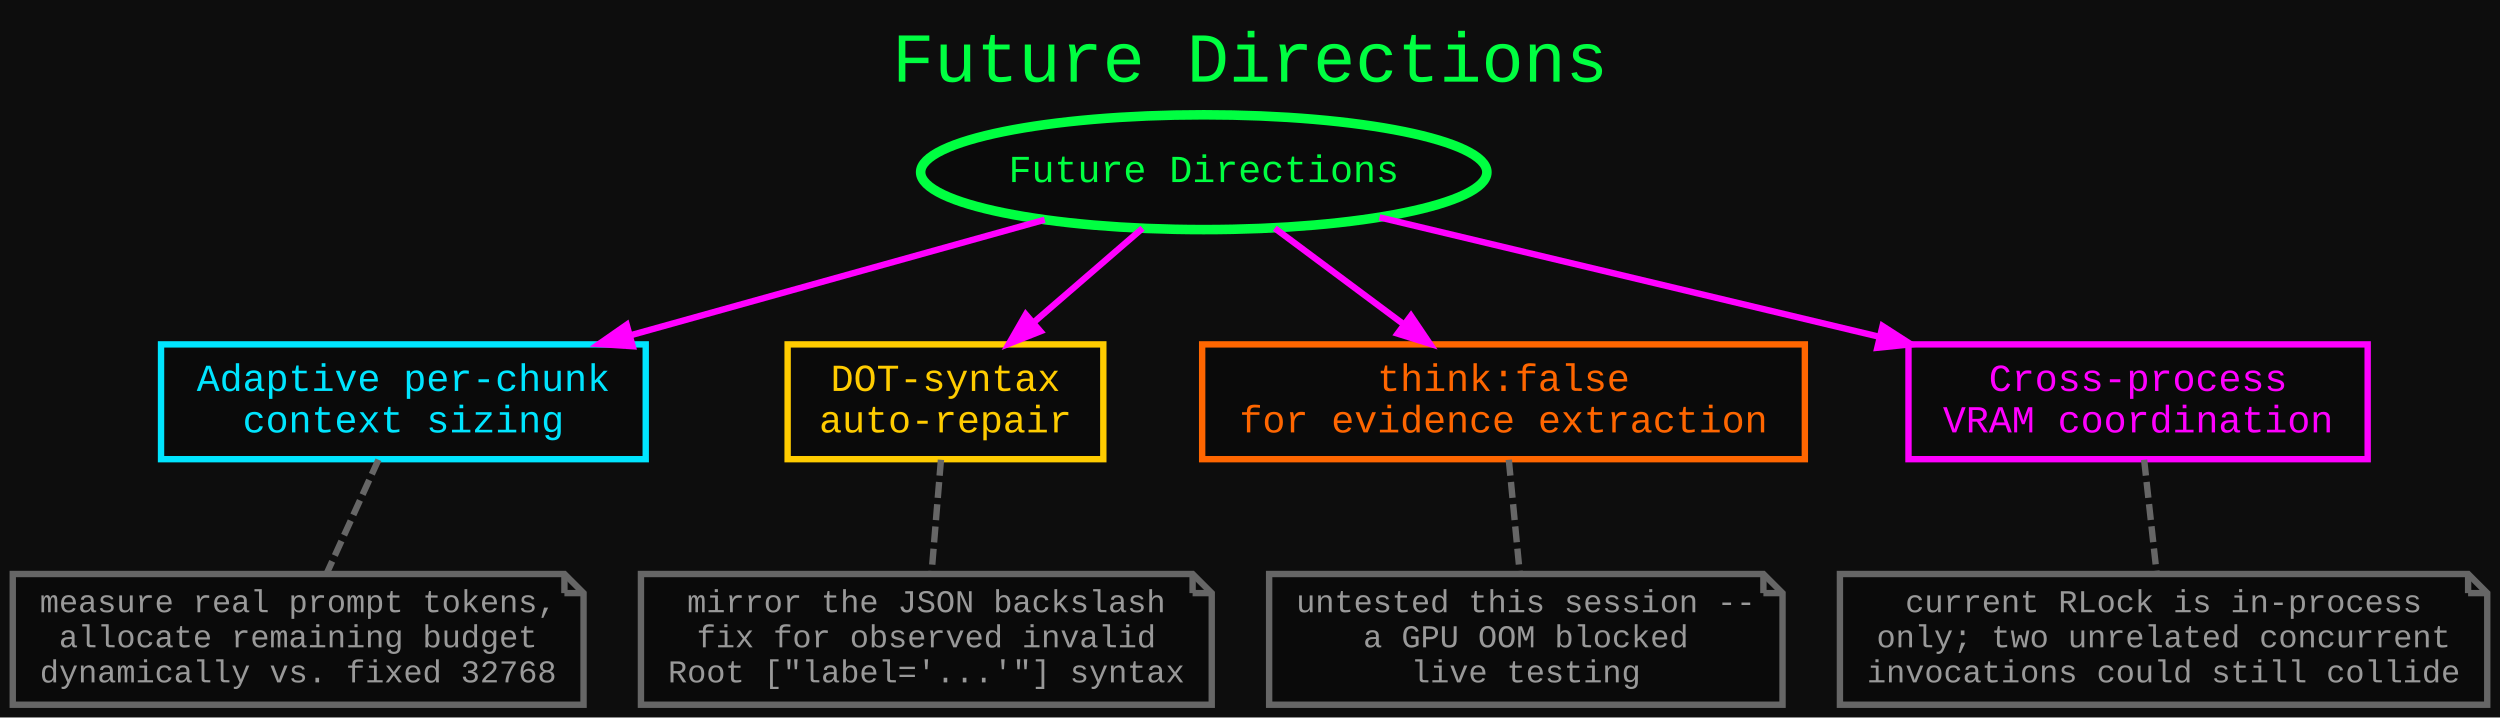
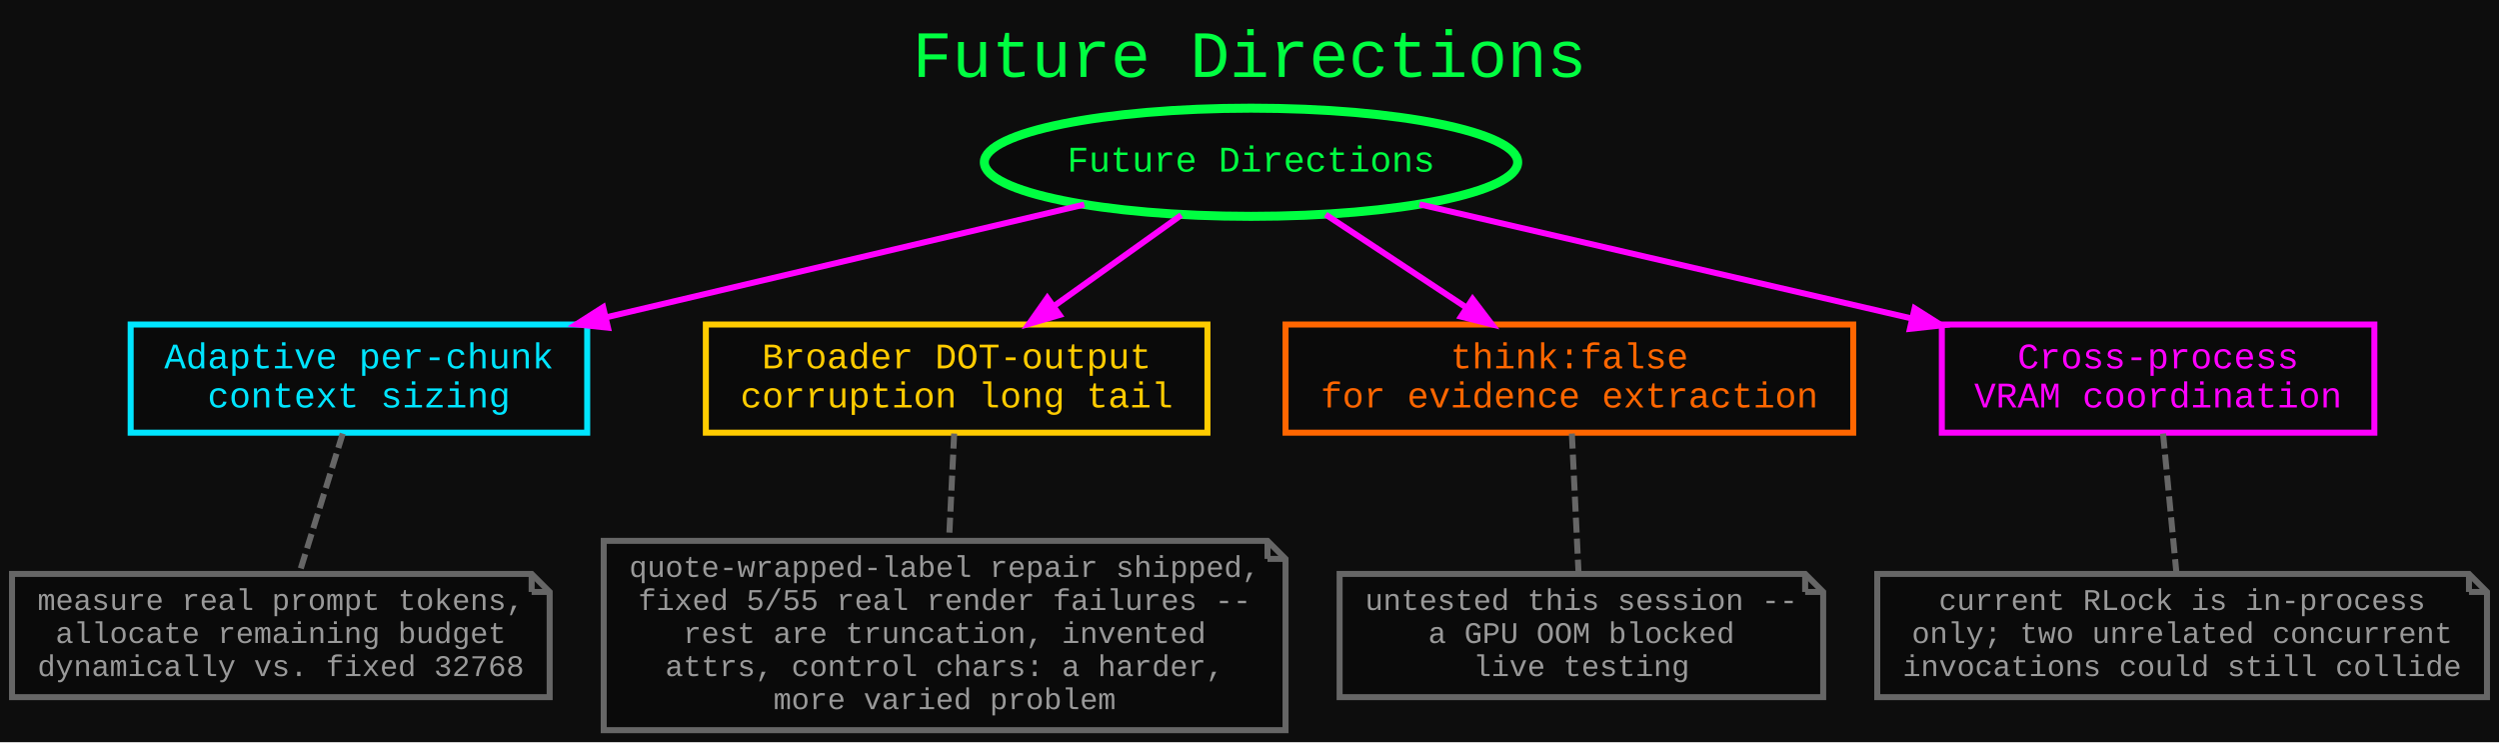
- <svg xmlns="http://www.w3.org/2000/svg" width="784pt" height="225pt" viewBox="0.00 0.00 784.00 225.00">
-   <g id="graph0" class="graph" transform="scale(1 1) rotate(0) translate(4 221)">
-     <polygon fill="#0d0d0d" stroke="transparent" points="-4,4 -4,-221 780,-221 780,4 -4,4" />
-     <text text-anchor="middle" x="388" y="-195.4" font-family="Courier New" font-size="22.00" fill="#00ff41">Future Directions</text>
+ <svg xmlns="http://www.w3.org/2000/svg" width="832pt" height="247pt" viewBox="0.00 0.00 832.00 247.00">
+   <g id="graph0" class="graph" transform="scale(1 1) rotate(0) translate(4 243)">
+     <polygon fill="#0d0d0d" stroke="transparent" points="-4,4 -4,-243 828,-243 828,4 -4,4" />
+     <text text-anchor="middle" x="412" y="-217.4" font-family="Courier New" font-size="22.00" fill="#00ff41">Future Directions</text>
    <g id="node1" class="node">
-       <ellipse fill="#0a0a0a" stroke="#00ff41" stroke-width="3" cx="373.5" cy="-167" rx="88.79" ry="18" />
-       <text text-anchor="middle" x="373.5" y="-163.9" font-family="Courier New" font-size="12.00" fill="#00ff41">Future Directions</text>
+       <ellipse fill="#0a0a0a" stroke="#00ff41" stroke-width="3" cx="412.5" cy="-189" rx="88.79" ry="18" />
+       <text text-anchor="middle" x="412.5" y="-185.9" font-family="Courier New" font-size="12.00" fill="#00ff41">Future Directions</text>
    </g>
    <g id="node2" class="node">
-       <polygon fill="#0a0a0a" stroke="#00e5ff" stroke-width="2" points="198.5,-113 46.5,-113 46.5,-77 198.5,-77 198.5,-113" />
-       <text text-anchor="middle" x="122.5" y="-98.4" font-family="Courier New" font-size="12.00" fill="#00e5ff">Adaptive per-chunk</text>
-       <text text-anchor="middle" x="122.5" y="-85.4" font-family="Courier New" font-size="12.00" fill="#00e5ff">context sizing</text>
+       <polygon fill="#0a0a0a" stroke="#00e5ff" stroke-width="2" points="191.5,-135 39.5,-135 39.5,-99 191.5,-99 191.5,-135" />
+       <text text-anchor="middle" x="115.5" y="-120.4" font-family="Courier New" font-size="12.00" fill="#00e5ff">Adaptive per-chunk</text>
+       <text text-anchor="middle" x="115.5" y="-107.4" font-family="Courier New" font-size="12.00" fill="#00e5ff">context sizing</text>
    </g>
    <g id="edge1" class="edge">
-       <path fill="none" stroke="#ff00ff" stroke-width="2" d="M323.61,-152.09C286.42,-141.71 235.1,-127.4 193.62,-115.83" />
-       <polygon fill="#ff00ff" stroke="#ff00ff" stroke-width="2" points="194.41,-112.42 183.84,-113.11 192.53,-119.16 194.41,-112.42" />
+       <path fill="none" stroke="#ff00ff" stroke-width="2" d="M356.98,-174.92C312.2,-164.36 248.55,-149.36 197.83,-137.4" />
+       <polygon fill="#ff00ff" stroke="#ff00ff" stroke-width="2" points="198.41,-133.94 187.87,-135.06 196.8,-140.76 198.41,-133.94" />
    </g>
    <g id="node3" class="node">
-       <polygon fill="#0a0a0a" stroke="#ffcc00" stroke-width="2" points="342,-113 243,-113 243,-77 342,-77 342,-113" />
-       <text text-anchor="middle" x="292.5" y="-98.4" font-family="Courier New" font-size="12.00" fill="#ffcc00">DOT-syntax</text>
-       <text text-anchor="middle" x="292.5" y="-85.4" font-family="Courier New" font-size="12.00" fill="#ffcc00">auto-repair</text>
+       <polygon fill="#0a0a0a" stroke="#ffcc00" stroke-width="2" points="398,-135 231,-135 231,-99 398,-99 398,-135" />
+       <text text-anchor="middle" x="314.5" y="-120.4" font-family="Courier New" font-size="12.00" fill="#ffcc00">Broader DOT-output</text>
+       <text text-anchor="middle" x="314.5" y="-107.4" font-family="Courier New" font-size="12.00" fill="#ffcc00">corruption long tail</text>
    </g>
    <g id="edge2" class="edge">
-       <path fill="none" stroke="#ff00ff" stroke-width="2" d="M354.3,-149.41C344.14,-140.63 331.47,-129.68 320.26,-119.99" />
-       <polygon fill="#ff00ff" stroke="#ff00ff" stroke-width="2" points="322.26,-117.09 312.4,-113.2 317.68,-122.39 322.26,-117.09" />
+       <path fill="none" stroke="#ff00ff" stroke-width="2" d="M389.28,-171.41C376.62,-162.37 360.76,-151.04 346.9,-141.14" />
+       <polygon fill="#ff00ff" stroke="#ff00ff" stroke-width="2" points="348.75,-138.17 338.58,-135.2 344.68,-143.86 348.75,-138.17" />
    </g>
    <g id="node4" class="node">
-       <polygon fill="#0a0a0a" stroke="#ff6600" stroke-width="2" points="562,-113 373,-113 373,-77 562,-77 562,-113" />
-       <text text-anchor="middle" x="467.5" y="-98.4" font-family="Courier New" font-size="12.00" fill="#ff6600">think:false</text>
-       <text text-anchor="middle" x="467.5" y="-85.4" font-family="Courier New" font-size="12.00" fill="#ff6600">for evidence extraction</text>
+       <polygon fill="#0a0a0a" stroke="#ff6600" stroke-width="2" points="613,-135 424,-135 424,-99 613,-99 613,-135" />
+       <text text-anchor="middle" x="518.5" y="-120.4" font-family="Courier New" font-size="12.00" fill="#ff6600">think:false</text>
+       <text text-anchor="middle" x="518.5" y="-107.4" font-family="Courier New" font-size="12.00" fill="#ff6600">for evidence extraction</text>
    </g>
    <g id="edge3" class="edge">
-       <path fill="none" stroke="#ff00ff" stroke-width="2" d="M395.78,-149.41C407.8,-140.46 422.84,-129.25 436.04,-119.42" />
-       <polygon fill="#ff00ff" stroke="#ff00ff" stroke-width="2" points="438.47,-121.98 444.4,-113.2 434.29,-116.37 438.47,-121.98" />
+       <path fill="none" stroke="#ff00ff" stroke-width="2" d="M437.35,-171.59C451.27,-162.4 468.83,-150.8 484.05,-140.75" />
+       <polygon fill="#ff00ff" stroke="#ff00ff" stroke-width="2" points="486.28,-143.47 492.7,-135.04 482.42,-137.63 486.28,-143.47" />
    </g>
    <g id="node5" class="node">
-       <polygon fill="#0a0a0a" stroke="#ff00ff" stroke-width="2" points="738.5,-113 594.5,-113 594.5,-77 738.5,-77 738.5,-113" />
-       <text text-anchor="middle" x="666.5" y="-98.4" font-family="Courier New" font-size="12.00" fill="#ff00ff">Cross-process</text>
-       <text text-anchor="middle" x="666.5" y="-85.4" font-family="Courier New" font-size="12.00" fill="#ff00ff">VRAM coordination</text>
+       <polygon fill="#0a0a0a" stroke="#ff00ff" stroke-width="2" points="786.5,-135 642.5,-135 642.5,-99 786.5,-99 786.5,-135" />
+       <text text-anchor="middle" x="714.5" y="-120.4" font-family="Courier New" font-size="12.00" fill="#ff00ff">Cross-process</text>
+       <text text-anchor="middle" x="714.5" y="-107.4" font-family="Courier New" font-size="12.00" fill="#ff00ff">VRAM coordination</text>
    </g>
    <g id="edge4" class="edge">
-       <path fill="none" stroke="#ff00ff" stroke-width="2" d="M428.61,-152.83C472.83,-142.27 535.53,-127.29 585.46,-115.36" />
-       <polygon fill="#ff00ff" stroke="#ff00ff" stroke-width="2" points="586.36,-118.75 595.27,-113.02 584.73,-111.94 586.36,-118.75" />
+       <path fill="none" stroke="#ff00ff" stroke-width="2" d="M468.6,-175C514.67,-164.32 580.56,-149.05 632.54,-137" />
+       <polygon fill="#ff00ff" stroke="#ff00ff" stroke-width="2" points="633.46,-140.38 642.41,-134.71 631.88,-133.56 633.46,-140.38" />
    </g>
    <g id="node6" class="node">
-       <polygon fill="#0a0a0a" stroke="#666666" stroke-width="2" points="173,-41 0,-41 0,0 179,0 179,-35 173,-41" />
-       <polyline fill="none" stroke="#666666" stroke-width="2" points="173,-41 173,-35 " />
-       <polyline fill="none" stroke="#666666" stroke-width="2" points="179,-35 173,-35 " />
-       <text text-anchor="middle" x="89.5" y="-29" font-family="Courier New" font-size="10.00" fill="#999999">measure real prompt tokens,</text>
-       <text text-anchor="middle" x="89.5" y="-18" font-family="Courier New" font-size="10.00" fill="#999999">allocate remaining budget</text>
-       <text text-anchor="middle" x="89.5" y="-7" font-family="Courier New" font-size="10.00" fill="#999999">dynamically vs. fixed 32768</text>
+       <polygon fill="#0a0a0a" stroke="#666666" stroke-width="2" points="173,-52 0,-52 0,-11 179,-11 179,-46 173,-52" />
+       <polyline fill="none" stroke="#666666" stroke-width="2" points="173,-52 173,-46 " />
+       <polyline fill="none" stroke="#666666" stroke-width="2" points="179,-46 173,-46 " />
+       <text text-anchor="middle" x="89.5" y="-40" font-family="Courier New" font-size="10.00" fill="#999999">measure real prompt tokens,</text>
+       <text text-anchor="middle" x="89.5" y="-29" font-family="Courier New" font-size="10.00" fill="#999999">allocate remaining budget</text>
+       <text text-anchor="middle" x="89.5" y="-18" font-family="Courier New" font-size="10.00" fill="#999999">dynamically vs. fixed 32768</text>
    </g>
    <g id="edge5" class="edge">
-       <path fill="none" stroke="#666666" stroke-width="2" stroke-dasharray="5,2" d="M114.68,-76.82C109.8,-66.1 103.51,-52.27 98.43,-41.12" />
+       <path fill="none" stroke="#666666" stroke-width="2" stroke-dasharray="5,2" d="M110.11,-98.7C105.89,-85.13 100.01,-66.25 95.61,-52.12" />
    </g>
    <g id="node7" class="node">
-       <polygon fill="#0a0a0a" stroke="#666666" stroke-width="2" points="370,-41 197,-41 197,0 376,0 376,-35 370,-41" />
-       <polyline fill="none" stroke="#666666" stroke-width="2" points="370,-41 370,-35 " />
-       <polyline fill="none" stroke="#666666" stroke-width="2" points="376,-35 370,-35 " />
-       <text text-anchor="middle" x="286.5" y="-29" font-family="Courier New" font-size="10.00" fill="#999999">mirror the JSON backslash</text>
-       <text text-anchor="middle" x="286.5" y="-18" font-family="Courier New" font-size="10.00" fill="#999999">fix for observed invalid</text>
-       <text text-anchor="middle" x="286.5" y="-7" font-family="Courier New" font-size="10.00" fill="#999999">Root ["label='...'"] syntax</text>
+       <polygon fill="#0a0a0a" stroke="#666666" stroke-width="2" points="418,-63 197,-63 197,0 424,0 424,-57 418,-63" />
+       <polyline fill="none" stroke="#666666" stroke-width="2" points="418,-63 418,-57 " />
+       <polyline fill="none" stroke="#666666" stroke-width="2" points="424,-57 418,-57 " />
+       <text text-anchor="middle" x="310.5" y="-51" font-family="Courier New" font-size="10.00" fill="#999999">quote-wrapped-label repair shipped,</text>
+       <text text-anchor="middle" x="310.5" y="-40" font-family="Courier New" font-size="10.00" fill="#999999">fixed 5/55 real render failures --</text>
+       <text text-anchor="middle" x="310.5" y="-29" font-family="Courier New" font-size="10.00" fill="#999999">rest are truncation, invented</text>
+       <text text-anchor="middle" x="310.5" y="-18" font-family="Courier New" font-size="10.00" fill="#999999">attrs, control chars: a harder,</text>
+       <text text-anchor="middle" x="310.5" y="-7" font-family="Courier New" font-size="10.00" fill="#999999">more varied problem</text>
    </g>
    <g id="edge6" class="edge">
-       <path fill="none" stroke="#666666" stroke-width="2" stroke-dasharray="5,2" d="M291.08,-76.82C290.19,-66.1 289.05,-52.27 288.12,-41.12" />
+       <path fill="none" stroke="#666666" stroke-width="2" stroke-dasharray="5,2" d="M313.67,-98.7C313.18,-88.48 312.55,-75.23 311.97,-63.28" />
    </g>
    <g id="node8" class="node">
-       <polygon fill="#0a0a0a" stroke="#666666" stroke-width="2" points="549,-41 394,-41 394,0 555,0 555,-35 549,-41" />
-       <polyline fill="none" stroke="#666666" stroke-width="2" points="549,-41 549,-35 " />
-       <polyline fill="none" stroke="#666666" stroke-width="2" points="555,-35 549,-35 " />
-       <text text-anchor="middle" x="474.5" y="-29" font-family="Courier New" font-size="10.00" fill="#999999">untested this session --</text>
-       <text text-anchor="middle" x="474.5" y="-18" font-family="Courier New" font-size="10.00" fill="#999999">a GPU OOM blocked</text>
-       <text text-anchor="middle" x="474.5" y="-7" font-family="Courier New" font-size="10.00" fill="#999999">live testing</text>
+       <polygon fill="#0a0a0a" stroke="#666666" stroke-width="2" points="597,-52 442,-52 442,-11 603,-11 603,-46 597,-52" />
+       <polyline fill="none" stroke="#666666" stroke-width="2" points="597,-52 597,-46 " />
+       <polyline fill="none" stroke="#666666" stroke-width="2" points="603,-46 597,-46 " />
+       <text text-anchor="middle" x="522.5" y="-40" font-family="Courier New" font-size="10.00" fill="#999999">untested this session --</text>
+       <text text-anchor="middle" x="522.5" y="-29" font-family="Courier New" font-size="10.00" fill="#999999">a GPU OOM blocked</text>
+       <text text-anchor="middle" x="522.5" y="-18" font-family="Courier New" font-size="10.00" fill="#999999">live testing</text>
    </g>
    <g id="edge7" class="edge">
-       <path fill="none" stroke="#666666" stroke-width="2" stroke-dasharray="5,2" d="M469.16,-76.82C470.19,-66.1 471.53,-52.27 472.61,-41.12" />
+       <path fill="none" stroke="#666666" stroke-width="2" stroke-dasharray="5,2" d="M519.33,-98.7C519.98,-85.13 520.88,-66.25 521.56,-52.12" />
    </g>
    <g id="node9" class="node">
-       <polygon fill="#0a0a0a" stroke="#666666" stroke-width="2" points="770,-41 573,-41 573,0 776,0 776,-35 770,-41" />
-       <polyline fill="none" stroke="#666666" stroke-width="2" points="770,-41 770,-35 " />
-       <polyline fill="none" stroke="#666666" stroke-width="2" points="776,-35 770,-35 " />
-       <text text-anchor="middle" x="674.5" y="-29" font-family="Courier New" font-size="10.00" fill="#999999">current RLock is in-process</text>
-       <text text-anchor="middle" x="674.5" y="-18" font-family="Courier New" font-size="10.00" fill="#999999">only; two unrelated concurrent</text>
-       <text text-anchor="middle" x="674.5" y="-7" font-family="Courier New" font-size="10.00" fill="#999999">invocations could still collide</text>
+       <polygon fill="#0a0a0a" stroke="#666666" stroke-width="2" points="818,-52 621,-52 621,-11 824,-11 824,-46 818,-52" />
+       <polyline fill="none" stroke="#666666" stroke-width="2" points="818,-52 818,-46 " />
+       <polyline fill="none" stroke="#666666" stroke-width="2" points="824,-46 818,-46 " />
+       <text text-anchor="middle" x="722.5" y="-40" font-family="Courier New" font-size="10.00" fill="#999999">current RLock is in-process</text>
+       <text text-anchor="middle" x="722.5" y="-29" font-family="Courier New" font-size="10.00" fill="#999999">only; two unrelated concurrent</text>
+       <text text-anchor="middle" x="722.5" y="-18" font-family="Courier New" font-size="10.00" fill="#999999">invocations could still collide</text>
    </g>
    <g id="edge8" class="edge">
-       <path fill="none" stroke="#666666" stroke-width="2" stroke-dasharray="5,2" d="M668.4,-76.82C669.58,-66.1 671.1,-52.27 672.34,-41.12" />
+       <path fill="none" stroke="#666666" stroke-width="2" stroke-dasharray="5,2" d="M716.16,-98.7C717.46,-85.13 719.27,-66.25 720.62,-52.12" />
    </g>
  </g>
</svg>
